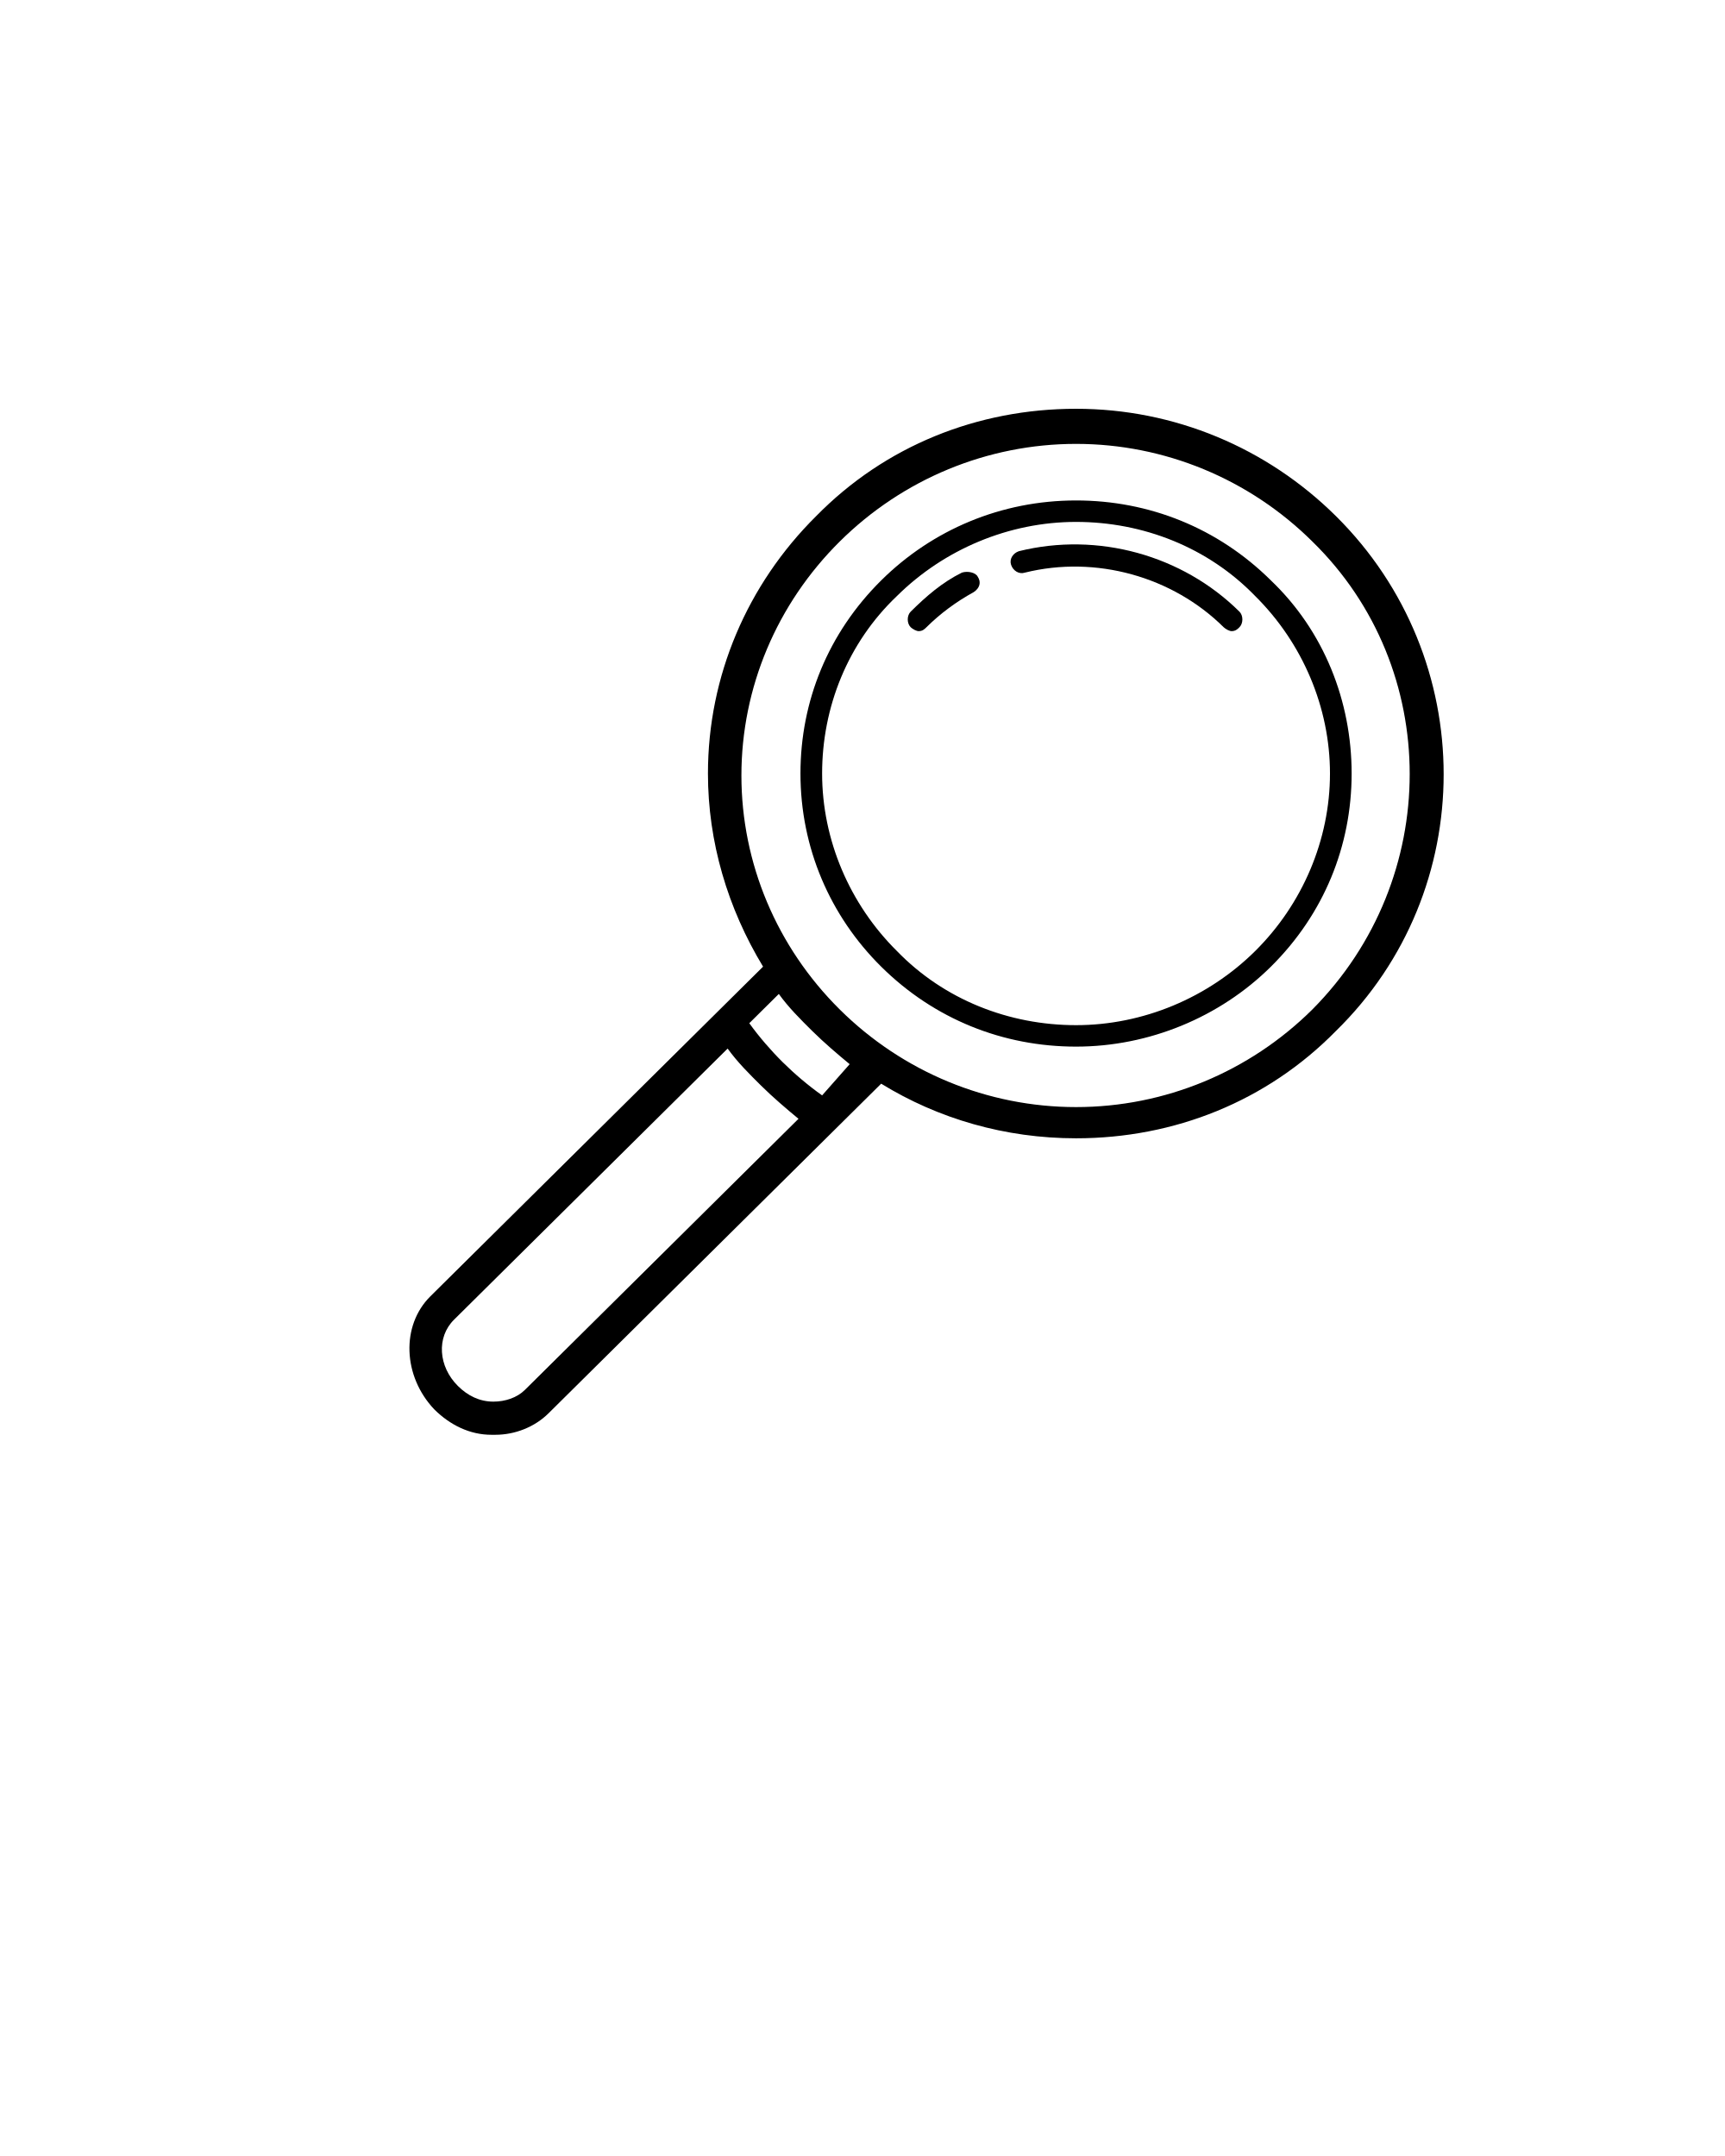
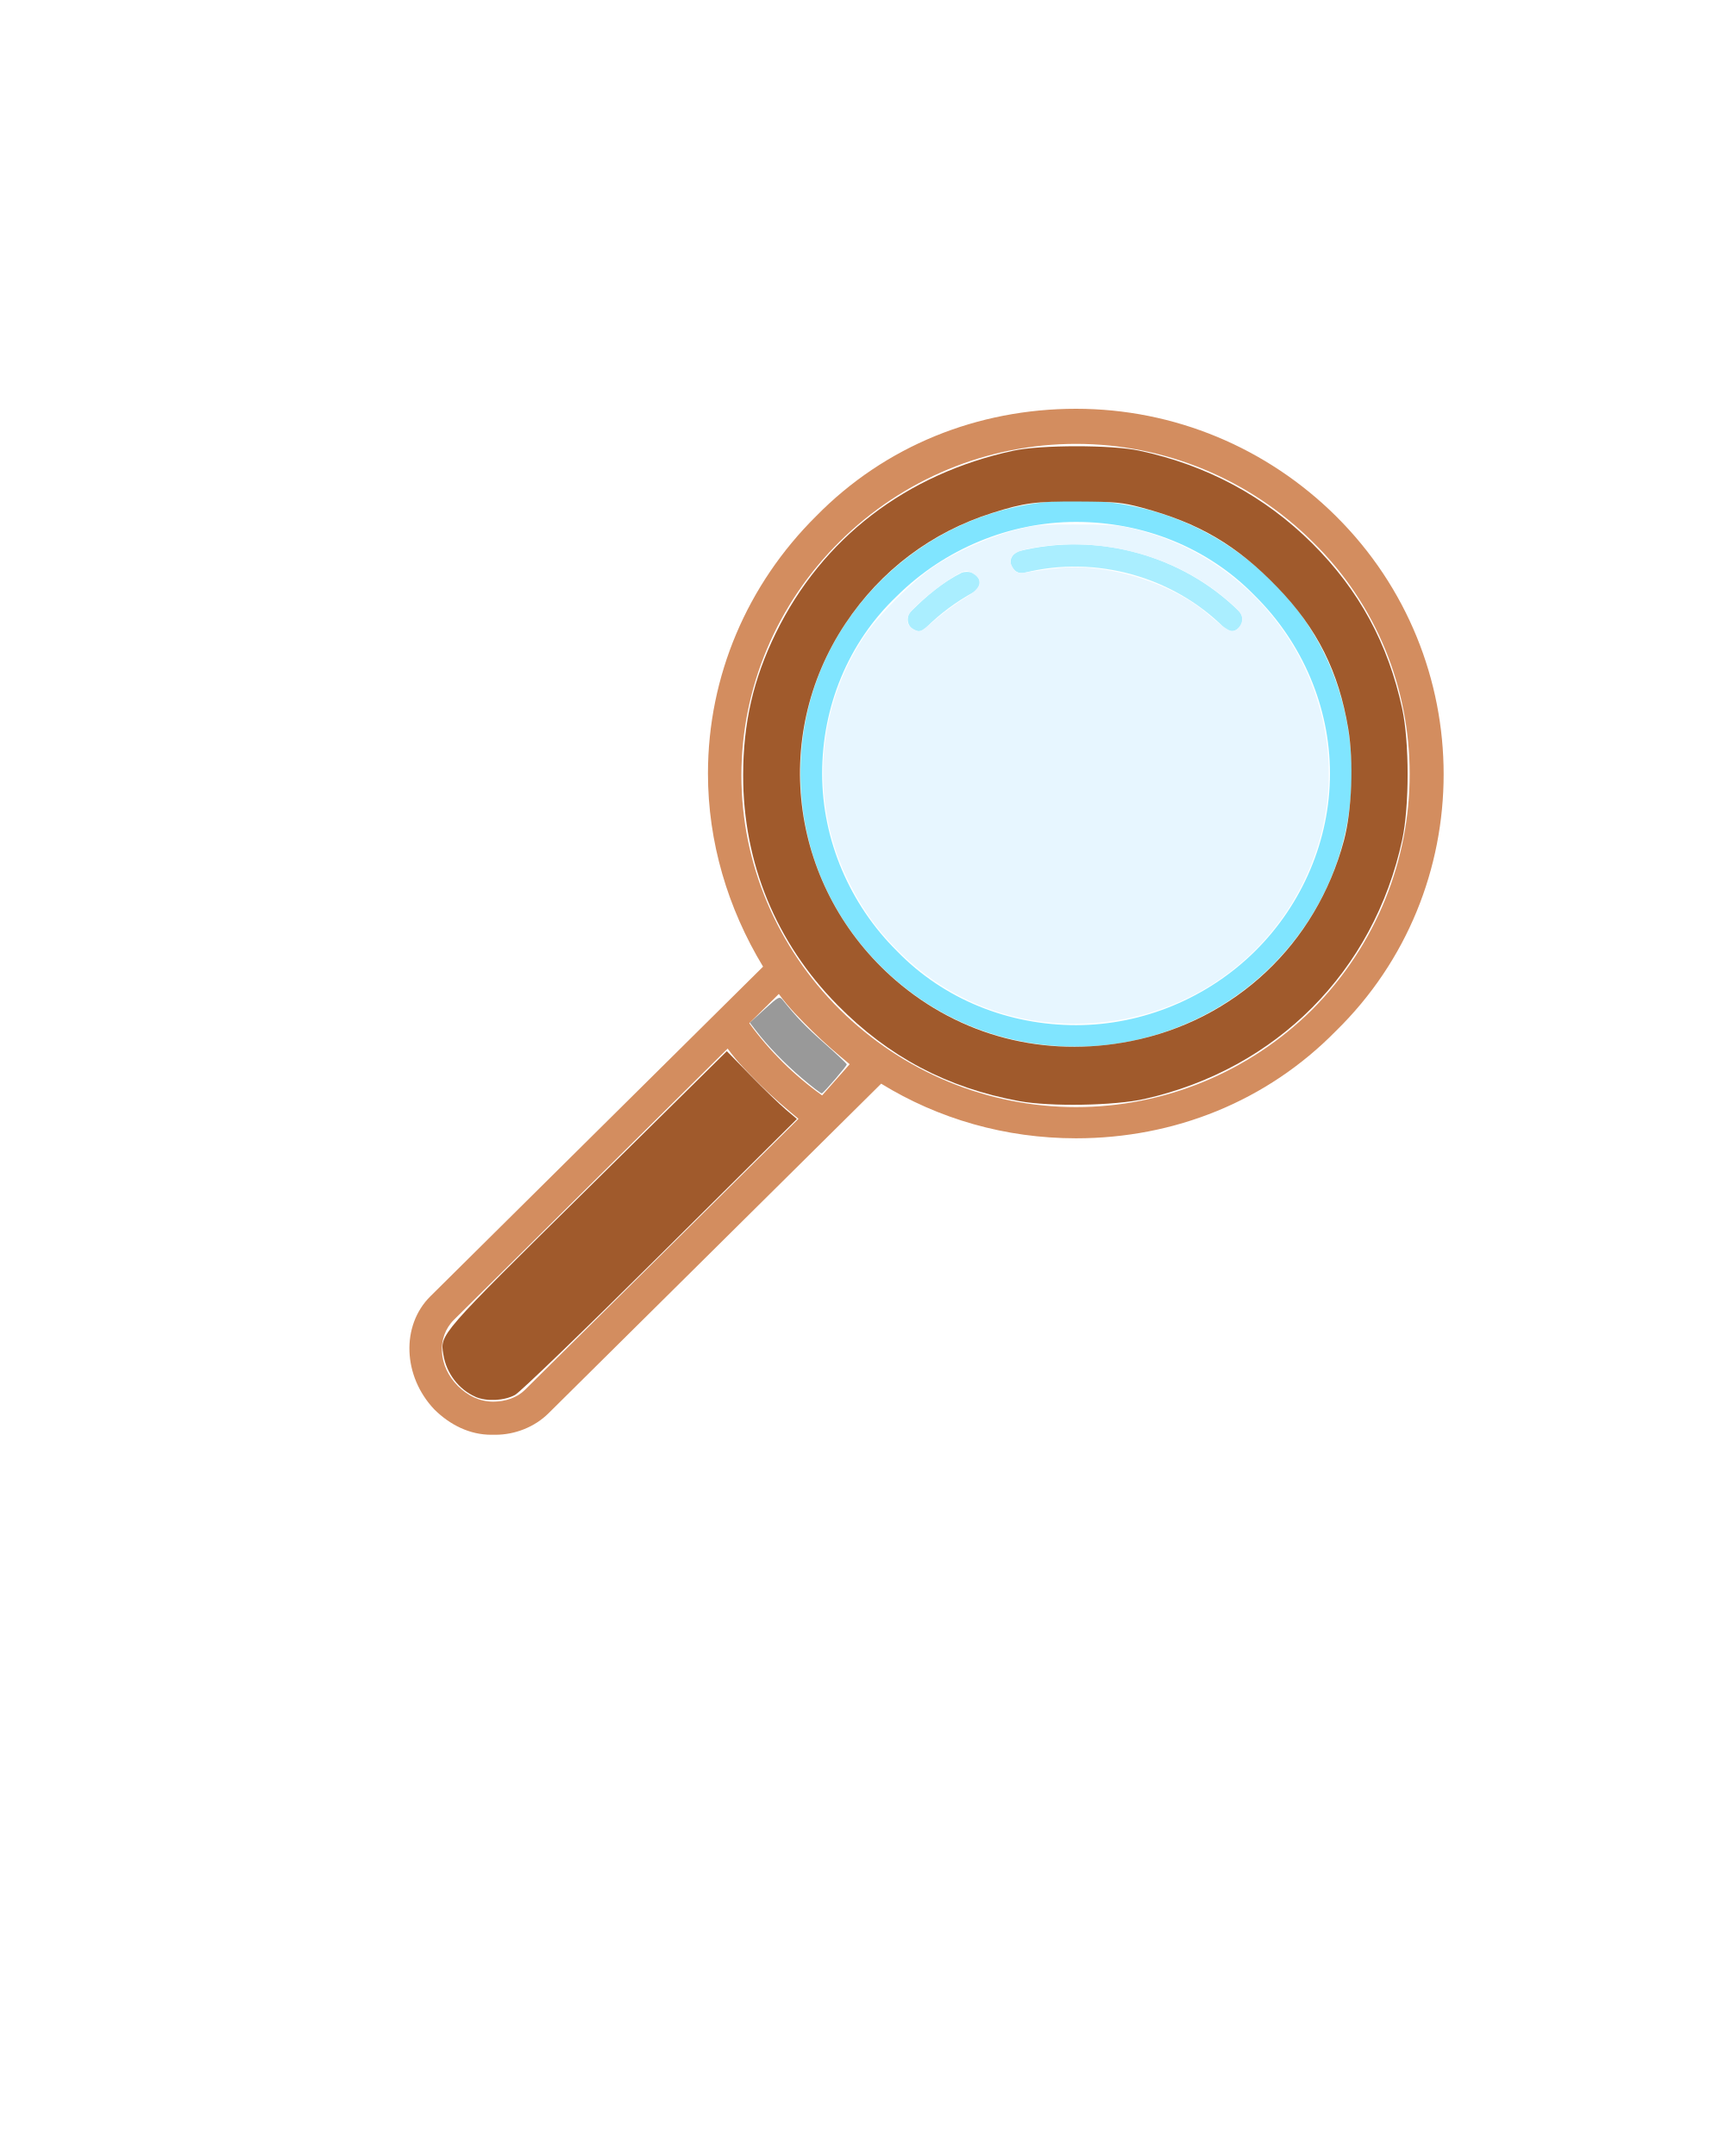
<svg xmlns="http://www.w3.org/2000/svg" version="1.1" x="0px" y="0px" viewBox="0 0 100 125" enable-background="new 0 0 100 100" xml:space="preserve" id="svg18">
  <defs id="defs22" />
-   <g id="g12" transform="matrix(1.141135,0,0,1.130905,-3.349804,-3.102444)">
-     <g id="g10">
-       <path d="m 70.8,29.2 c -3.5,-3.5 -8.2,-5.5 -13.2,-5.5 -5,0 -9.7,1.9 -13.2,5.5 -3.5,3.5 -5.5,8.2 -5.5,13.2 0,3.5 1,6.9 2.8,9.9 L 24.8,69.2 c -1.5,1.5 -1.4,4.1 0.2,5.8 0.8,0.8 1.8,1.3 2.9,1.3 0.1,0 0.1,0 0.2,0 1,0 2,-0.4 2.7,-1.1 L 47.7,58.3 c 2.9,1.8 6.3,2.8 9.9,2.8 5,0 9.7,-1.9 13.2,-5.5 7.3,-7.2 7.3,-19.1 0,-26.4 z M 29.6,74 c -0.4,0.4 -1,0.6 -1.6,0.6 -0.7,0 -1.3,-0.3 -1.8,-0.8 -1,-1 -1.1,-2.5 -0.2,-3.4 L 39.9,56.5 c 0.5,0.7 1.1,1.3 1.7,1.9 0.6,0.6 1.3,1.2 1.9,1.7 z M 44.7,58.9 c -0.7,-0.5 -1.4,-1.1 -2,-1.7 -0.6,-0.6 -1.2,-1.3 -1.7,-2 l 1.5,-1.5 c 0.5,0.7 1.1,1.3 1.7,1.9 0.6,0.6 1.3,1.2 1.9,1.7 z m 24.9,-4.4 c -3.2,3.2 -7.5,5 -12,5 -4.5,0 -8.8,-1.8 -12,-5 -3.2,-3.2 -5,-7.5 -5,-12 0,-4.5 1.8,-8.8 5,-12 3.2,-3.2 7.5,-5 12,-5 4.5,0 8.8,1.8 12,5 6.6,6.5 6.6,17.3 0,24 z" id="path2" />
-       <path d="m 67.5,32.5 c -2.7,-2.7 -6.2,-4.1 -9.9,-4.1 -3.8,0 -7.3,1.5 -9.9,4.1 -2.7,2.7 -4.1,6.2 -4.1,9.9 0,3.8 1.5,7.3 4.1,9.9 2.7,2.7 6.2,4.1 9.9,4.1 3.7,0 7.3,-1.5 9.9,-4.1 2.7,-2.7 4.1,-6.2 4.1,-9.9 0,-3.7 -1.4,-7.3 -4.1,-9.9 z m -0.8,19 c -2.4,2.4 -5.7,3.8 -9.1,3.8 -3.4,0 -6.7,-1.3 -9.1,-3.8 -2.4,-2.4 -3.8,-5.7 -3.8,-9.1 0,-3.4 1.3,-6.7 3.8,-9.1 2.4,-2.4 5.7,-3.8 9.1,-3.8 3.4,0 6.7,1.3 9.1,3.8 2.4,2.4 3.8,5.7 3.8,9.1 0,3.4 -1.4,6.7 -3.8,9.1 z" id="path4" />
-       <path d="m 54.7,31 c -0.3,0.1 -0.5,0.4 -0.4,0.7 0.1,0.3 0.4,0.5 0.7,0.4 3.6,-0.9 7.5,0.2 10.1,2.8 0.1,0.1 0.3,0.2 0.4,0.2 0.2,0 0.3,-0.1 0.4,-0.2 0.2,-0.2 0.2,-0.6 0,-0.8 C 63,31.2 58.7,30 54.7,31 Z" id="path6" />
-       <path d="m 51.8,32.1 c -1,0.5 -1.8,1.2 -2.6,2 -0.2,0.2 -0.2,0.6 0,0.8 0.1,0.1 0.3,0.2 0.4,0.2 0.2,0 0.3,-0.1 0.4,-0.2 0.7,-0.7 1.5,-1.3 2.4,-1.8 0.3,-0.2 0.4,-0.5 0.2,-0.8 -0.1,-0.2 -0.5,-0.3 -0.8,-0.2 z" id="path8" />
-     </g>
+   <g id="g830">
+     <path style="stroke-width:1.136;fill:#d38d5f" id="path2" d="M 77.443,29.92 C 73.449,25.962 68.085,23.7 62.38,23.7 c -5.706,0 -11.069,2.149 -15.063,6.22 -3.994,3.958 -6.276,9.273 -6.276,14.928 0,3.958 1.141,7.803 3.195,11.196 L 24.95,75.156 c -1.712,1.696 -1.598,4.637 0.228,6.559 0.913,0.905 2.054,1.47 3.309,1.47 0.114,0 0.114,0 0.228,0 1.141,0 2.282,-0.452 3.081,-1.244 L 51.082,62.829 c 3.309,2.036 7.189,3.167 11.297,3.167 5.706,0 11.069,-2.149 15.063,-6.22 8.33,-8.143 8.33,-21.6 0,-29.856 z M 30.428,80.585 c -0.456,0.452 -1.141,0.679 -1.826,0.679 -0.799,0 -1.483,-0.339 -2.054,-0.905 -1.141,-1.131 -1.255,-2.827 -0.228,-3.845 L 42.181,60.794 c 0.571,0.792 1.255,1.47 1.94,2.149 0.685,0.679 1.483,1.357 2.168,1.923 z M 47.659,63.508 C 46.86,62.942 46.061,62.264 45.377,61.585 44.692,60.907 44.007,60.115 43.437,59.324 l 1.712,-1.696 c 0.571,0.792 1.255,1.47 1.94,2.149 0.685,0.679 1.483,1.357 2.168,1.923 z m 28.414,-4.976 c -3.652,3.619 -8.559,5.655 -13.694,5.655 -5.135,0 -10.042,-2.036 -13.694,-5.655 -3.652,-3.619 -5.706,-8.482 -5.706,-13.571 0,-5.089 2.054,-9.952 5.706,-13.571 3.652,-3.619 8.559,-5.655 13.694,-5.655 5.135,0 10.042,2.036 13.694,5.655 7.531,7.351 7.531,19.565 0,27.142 z" />
+     <path style="stroke-width:1.136;fill:#80e5ff" id="path4" d="m 73.677,33.652 c -3.081,-3.053 -7.075,-4.637 -11.297,-4.637 -4.336,0 -8.33,1.696 -11.297,4.637 -3.081,3.053 -4.679,7.012 -4.679,11.196 0,4.297 1.712,8.256 4.679,11.196 3.081,3.053 7.075,4.637 11.297,4.637 4.222,0 8.33,-1.696 11.297,-4.637 3.081,-3.053 4.679,-7.012 4.679,-11.196 0,-4.184 -1.598,-8.256 -4.679,-11.196 z m -0.913,21.487 c -2.739,2.714 -6.504,4.297 -10.384,4.297 -3.88,0 -7.646,-1.47 -10.384,-4.297 -2.739,-2.714 -4.336,-6.446 -4.336,-10.291 0,-3.845 1.483,-7.577 4.336,-10.291 2.739,-2.714 6.504,-4.297 10.384,-4.297 3.88,0 7.646,1.47 10.384,4.297 2.739,2.714 4.336,6.446 4.336,10.291 0,3.845 -1.598,7.577 -4.336,10.291 z" />
+     <path style="stroke-width:1.136;fill:#aaeeff" id="path6" d="m 59.07,31.956 c -0.342,0.113 -0.571,0.452 -0.456,0.792 0.114,0.339 0.456,0.565 0.799,0.452 4.108,-1.018 8.559,0.226 11.525,3.167 0.114,0.113 0.342,0.226 0.456,0.226 0.228,0 0.342,-0.113 0.456,-0.226 0.228,-0.226 0.228,-0.679 0,-0.905 -3.309,-3.28 -8.216,-4.637 -12.781,-3.506 z" />
+     <path style="stroke-width:1.136;fill:#aaeeff" id="path8" d="m 55.761,33.2 c -1.141,0.565 -2.054,1.357 -2.967,2.262 -0.228,0.226 -0.228,0.679 0,0.905 0.114,0.113 0.342,0.226 0.456,0.226 0.228,0 0.342,-0.113 0.456,-0.226 0.799,-0.792 1.712,-1.47 2.739,-2.036 0.342,-0.226 0.456,-0.565 0.228,-0.905 C 56.56,33.2 56.103,33.087 55.761,33.2 Z" />
  </g>
+   <path style="fill:#a05a2c;fill-opacity:1;stroke:none;stroke-width:0.132;stroke-opacity:1" d="m 59.084,63.839 c -4.174,-0.768 -7.564,-2.56 -10.527,-5.563 -3.571,-3.62 -5.478,-8.26 -5.476,-13.321 0.002,-3.033 0.585,-5.575 1.892,-8.247 2.692,-5.502 7.559,-9.238 13.782,-10.579 1.587,-0.342 5.68,-0.343 7.28,-0.002 3.919,0.836 7.296,2.648 10.052,5.394 2.697,2.687 4.386,5.795 5.2,9.569 0.419,1.943 0.419,5.654 0,7.598 -1.642,7.619 -7.276,13.292 -14.921,15.023 -1.747,0.396 -5.472,0.461 -7.283,0.128 z m 6.453,-3.473 c 6.056,-1.194 10.77,-5.628 12.372,-11.637 0.463,-1.738 0.572,-4.559 0.249,-6.489 -0.554,-3.311 -1.802,-5.801 -4.106,-8.189 -2.362,-2.449 -4.558,-3.738 -7.873,-4.623 -1.126,-0.301 -1.537,-0.34 -3.653,-0.351 -2.499,-0.013 -3.134,0.071 -5.001,0.661 -3.519,1.112 -6.459,3.326 -8.515,6.415 -4.411,6.626 -3.174,15.423 2.908,20.681 3.753,3.244 8.644,4.513 13.618,3.532 z" id="path819" />
+   <path style="fill:#a05a2c;fill-opacity:1;stroke:none;stroke-width:0.132;stroke-opacity:1" d="m 27.569,80.987 c -0.977,-0.427 -1.694,-1.369 -1.868,-2.454 -0.19,-1.186 -0.298,-1.062 8.397,-9.649 l 8.038,-7.939 1.389,1.422 c 0.764,0.782 1.678,1.666 2.031,1.965 l 0.642,0.543 -7.9,7.851 c -4.455,4.428 -8.136,7.981 -8.442,8.149 -0.621,0.341 -1.651,0.392 -2.288,0.114 z" id="path821" />
+   <path style="fill:#999999;fill-opacity:1;stroke:none;stroke-width:0.132;stroke-opacity:1" d="m 46.504,62.524 c -1.033,-0.88 -2.004,-1.885 -2.694,-2.788 l -0.341,-0.446 0.856,-0.777 c 0.814,-0.74 0.865,-0.765 1.054,-0.53 0.805,1.005 1.336,1.555 2.443,2.531 0.696,0.614 1.265,1.154 1.265,1.199 0,0.094 -1.318,1.629 -1.442,1.68 -0.044,0.018 -0.557,-0.373 -1.14,-0.87 z" id="path823" />
+   <path style="fill:#e7f6ff;fill-opacity:1;stroke:none;stroke-width:0.132;stroke-opacity:1" d="m 61.036,59.303 c -3.412,-0.274 -6.547,-1.74 -9.005,-4.212 -1.302,-1.309 -2.151,-2.528 -2.973,-4.268 -2.11,-4.468 -1.714,-9.79 1.035,-13.923 0.817,-1.227 2.779,-3.194 4.041,-4.051 1.215,-0.825 3.058,-1.661 4.585,-2.08 1.22,-0.335 1.512,-0.364 3.708,-0.361 2.166,0.003 2.504,0.036 3.708,0.36 8.174,2.201 12.853,10.881 10.106,18.747 -2.229,6.383 -8.371,10.337 -15.204,9.789 z m -6.677,-23.49 c 0.442,-0.374 1.145,-0.883 1.561,-1.132 0.893,-0.533 1.089,-0.955 0.619,-1.335 -0.165,-0.133 -0.403,-0.242 -0.529,-0.242 -0.502,0 -2.981,1.89 -3.327,2.536 -0.181,0.339 -0.05,0.705 0.312,0.871 0.352,0.161 0.344,0.165 1.364,-0.698 z m 17.644,0.157 c 0.031,-0.262 -0.083,-0.465 -0.463,-0.821 -3.069,-2.874 -7.655,-4.168 -11.869,-3.349 -0.983,0.191 -1.31,0.575 -0.952,1.12 0.203,0.31 0.285,0.338 0.777,0.264 2.245,-0.336 2.81,-0.365 4.108,-0.215 2.363,0.274 4.836,1.285 6.391,2.61 1.192,1.017 1.386,1.122 1.692,0.919 0.152,-0.1 0.295,-0.339 0.318,-0.53 z" id="path822" />
</svg>
